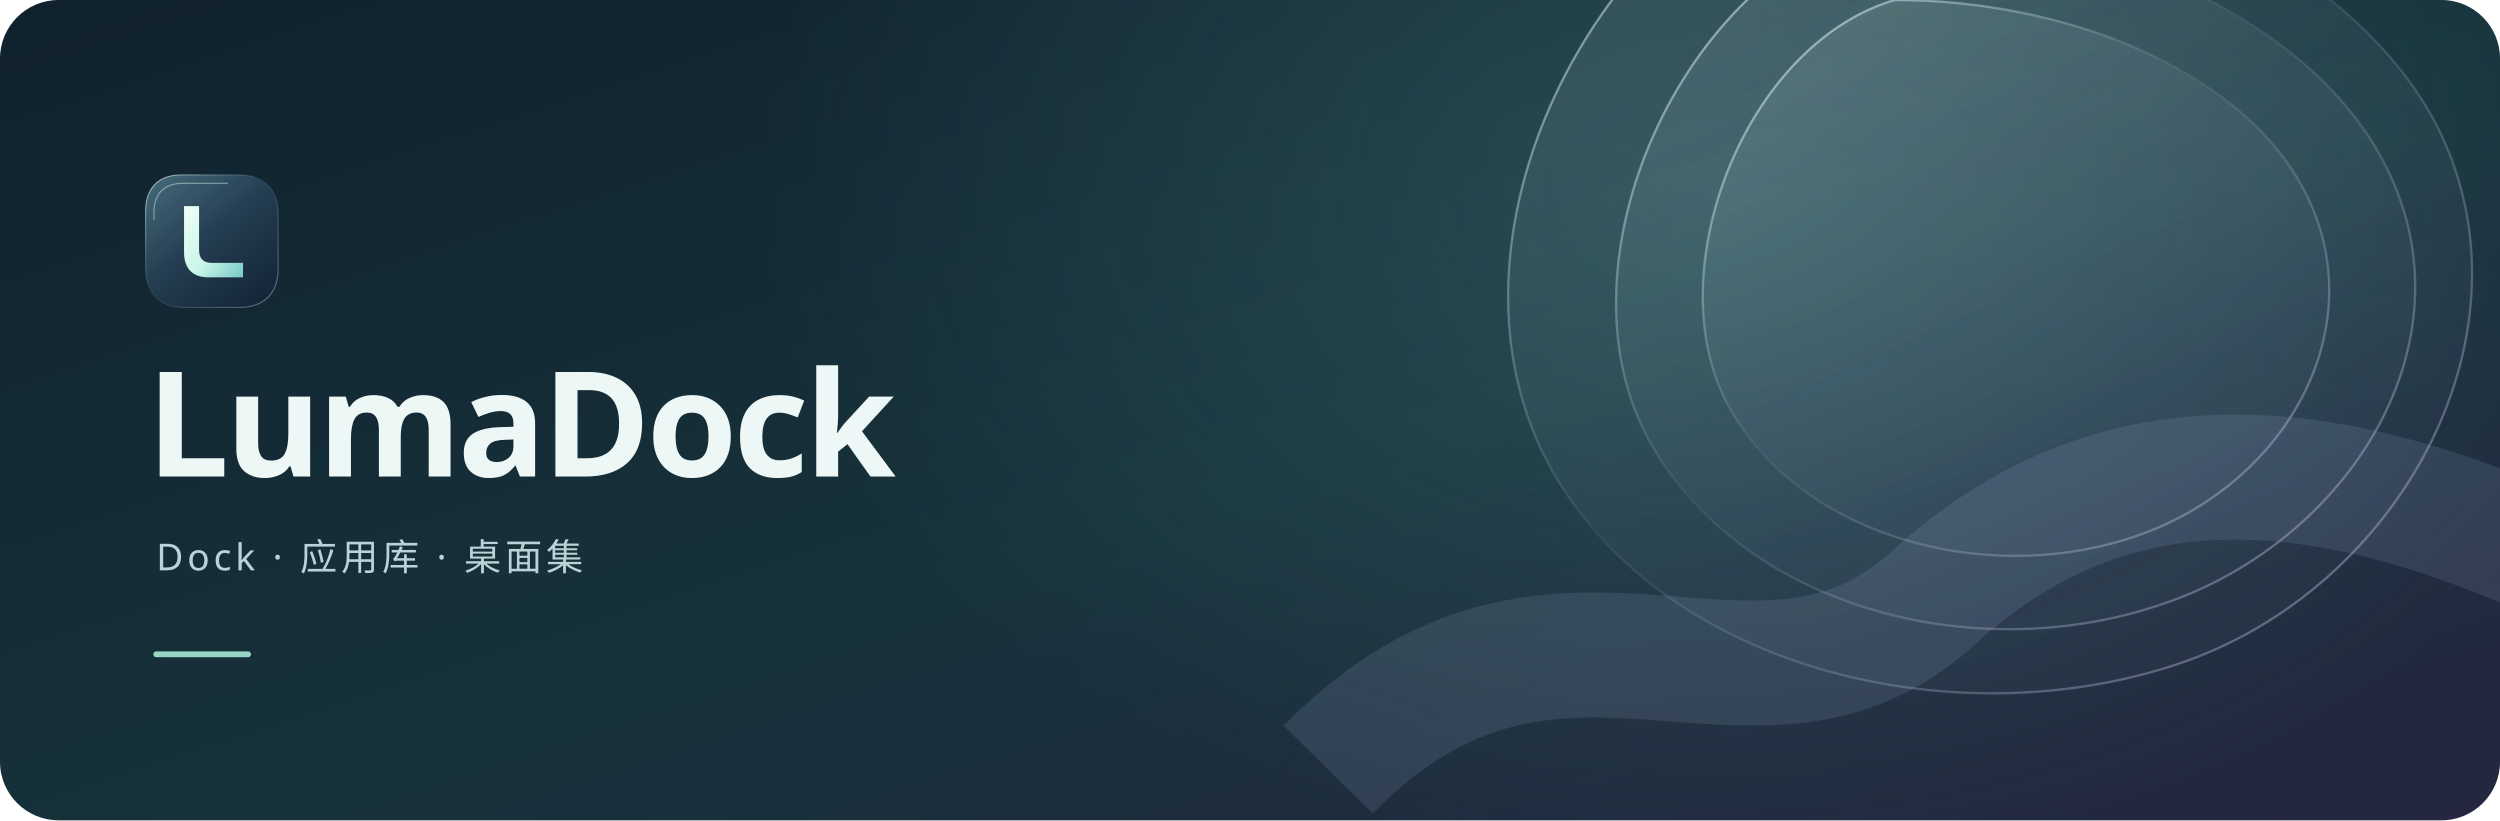
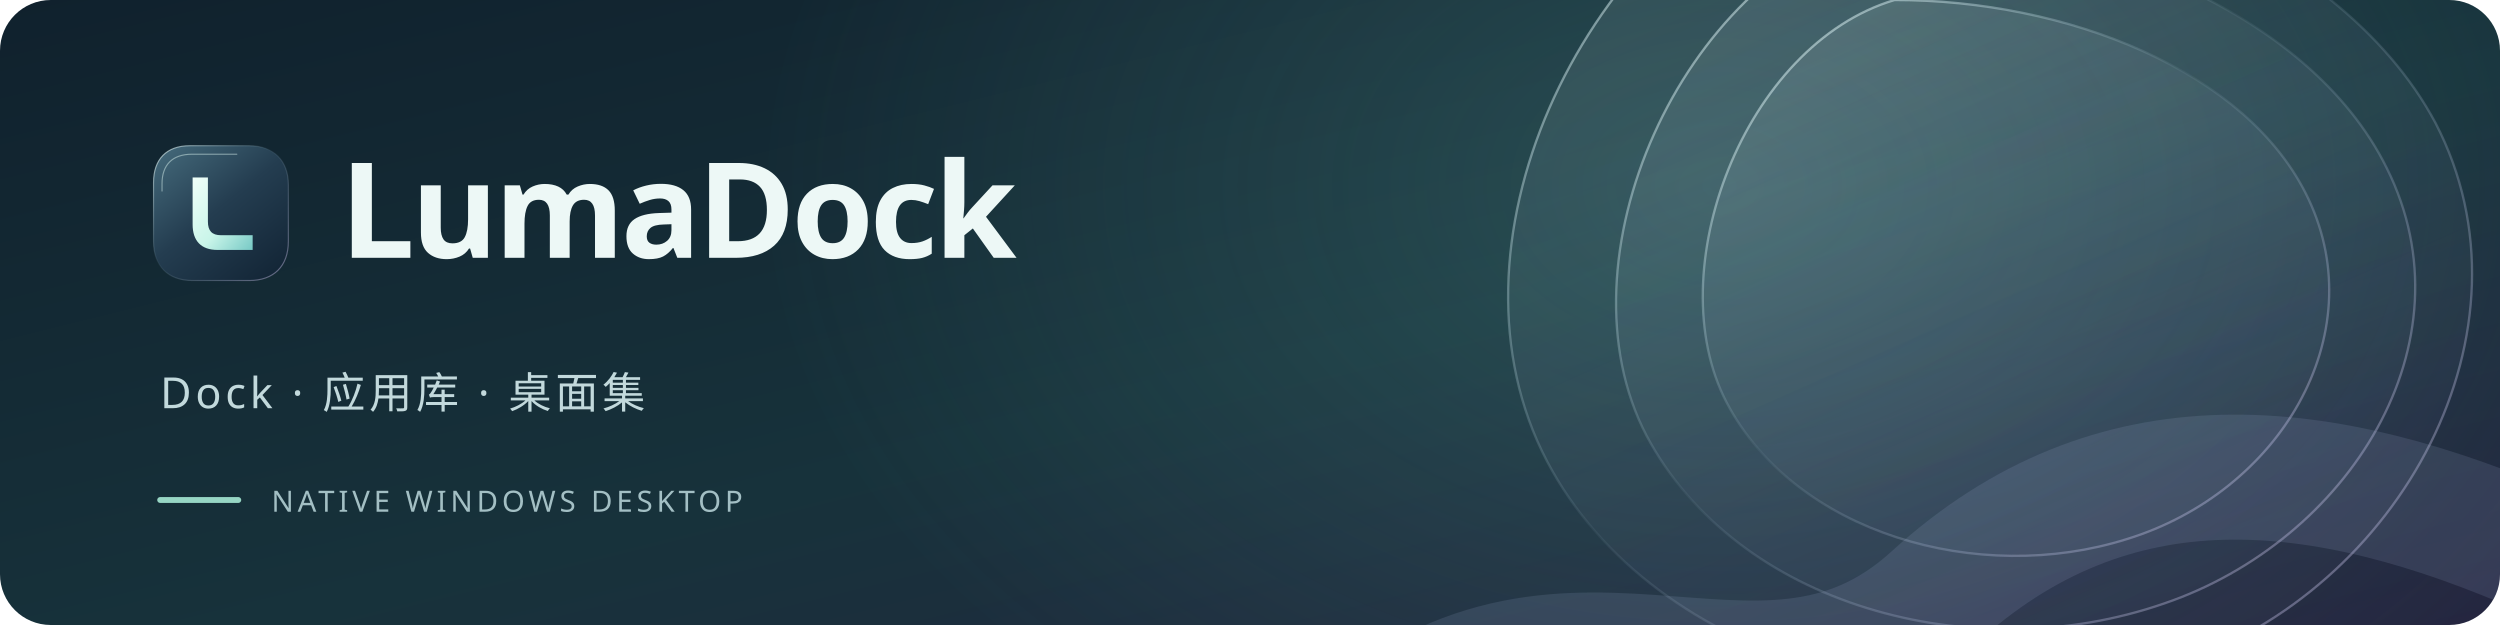
- <svg xmlns="http://www.w3.org/2000/svg" width="1280" height="420" viewBox="0 0 1280 420" role="img" aria-labelledby="title description">
+ <svg xmlns="http://www.w3.org/2000/svg" width="1280" height="320" viewBox="0 0 1280 320" role="img" aria-labelledby="title description">
  <defs>
    <linearGradient id="bg" x1="0" y1="0" x2="1" y2="1">
      <stop stop-color="#10212d" />
      <stop offset=".55" stop-color="#17323b" />
      <stop offset="1" stop-color="#252640" />
    </linearGradient>
    <linearGradient id="edge" x1="0" y1="0" x2="1" y2="1">
      <stop stop-color="#edfffb" stop-opacity=".7" />
      <stop offset=".45" stop-color="#bddeed" stop-opacity=".06" />
      <stop offset="1" stop-color="#d2bfee" stop-opacity=".48" />
    </linearGradient>
    <linearGradient id="glass" x1="0" y1="0" x2=".5" y2="1">
      <stop stop-color="#e9fff9" stop-opacity=".11" />
      <stop offset="1" stop-color="#b5c4f5" stop-opacity=".025" />
    </linearGradient>
    <linearGradient id="logo" x1="0" y1="0" x2=".8" y2="1">
      <stop stop-color="#466c7d" />
      <stop offset=".52" stop-color="#243d50" />
      <stop offset="1" stop-color="#142738" />
    </linearGradient>
    <linearGradient id="ribbon" x1="0" y1="0" x2="1" y2="1">
      <stop stop-color="#f0fff9" />
      <stop offset=".57" stop-color="#c9f5e9" />
      <stop offset="1" stop-color="#77c9c5" />
    </linearGradient>
    <radialGradient id="wash">
      <stop stop-color="#76c9bf" stop-opacity=".2" />
      <stop offset="1" stop-color="#76c9bf" stop-opacity="0" />
    </radialGradient>
    <clipPath id="frame">
-       <rect width="1280" height="420" rx="30" />
+       <rect width="1280" height="320" rx="26" />
    </clipPath>
  </defs>
  <g clip-path="url(#frame)">
-     <path fill="url(#bg)" d="M0 0h1280v420H0z" />
+     <path fill="url(#bg)" d="M0 0h1280v320H0z" />
    <ellipse cx="880" cy="95" rx="490" ry="350" fill="url(#wash)" />
    <g fill="url(#glass)" stroke="url(#edge)" stroke-width="1.2">
      <path d="M928-84c125-1 269 53 319 147 55 106-18 239-132 277-117 39-268 1-323-104-57-109 15-266 136-320Z" />
      <path d="M961-40c105 0 221 45 261 126 45 90-20 191-114 223-98 34-219 1-265-86-47-90 18-234 118-263Z" />
      <path d="M970 0c88 0 181 36 212 102 33 70-15 150-93 174-76 24-170-3-205-70-35-67 9-183 86-206Z" />
    </g>
    <path d="M680 394c118-120 218-4 310-88s198-73 314-22" fill="none" stroke="#b3c4ec" stroke-opacity=".13" stroke-width="64" />
-     <g transform="translate(72 87) scale(.285)">
+     <g transform="translate(76 72) scale(.29)">
      <path d="M73 9H178C221 9 247 35 247 78V178C247 222 221 247 178 247H78C34 247 9 221 9 178V74C9 33 32 9 73 9Z" fill="url(#logo)" stroke="url(#edge)" stroke-width="2" />
      <path d="M78 65H105V143C105 159 112 167 128 167H184V193H122C93 193 78 177 78 148Z" fill="url(#ribbon)" />
      <path d="M24 89V76C24 43 42 24 77 24H156" fill="none" stroke="#e7fff9" stroke-opacity=".45" stroke-width="2" stroke-linecap="round" />
    </g>
-     <text x="75" y="244" font-family="Segoe UI Variable Display, Segoe UI, sans-serif" font-size="75" font-weight="600" letter-spacing="-2" fill="#edf8f6">LumaDock</text>
-     <text x="80" y="292" font-family="Segoe UI, Microsoft YaHei UI, sans-serif" font-size="19" letter-spacing="2" fill="#b9d4d7">Dock · 应用库 · 桌面集</text>
-     <path d="M80 335h47" stroke="#97d6c4" stroke-width="3" stroke-linecap="round" />
+     <text x="174" y="132" font-family="Segoe UI Variable Display, Segoe UI, sans-serif" font-size="68" font-weight="600" letter-spacing="-2" fill="#edf8f6">LumaDock</text>
+     <text x="82" y="209" font-family="Segoe UI, Microsoft YaHei UI, sans-serif" font-size="22" letter-spacing="2" fill="#c2d9dc">Dock · 应用库 · 桌面集</text>
+     <path d="M82 256h40" stroke="#97d6c4" stroke-width="3" stroke-linecap="round" />
+     <text x="139" y="262" font-family="Segoe UI, sans-serif" font-size="15" letter-spacing="2" fill="#a3bfc4">NATIVE WINDOWS DESKTOP</text>
  </g>
</svg>
